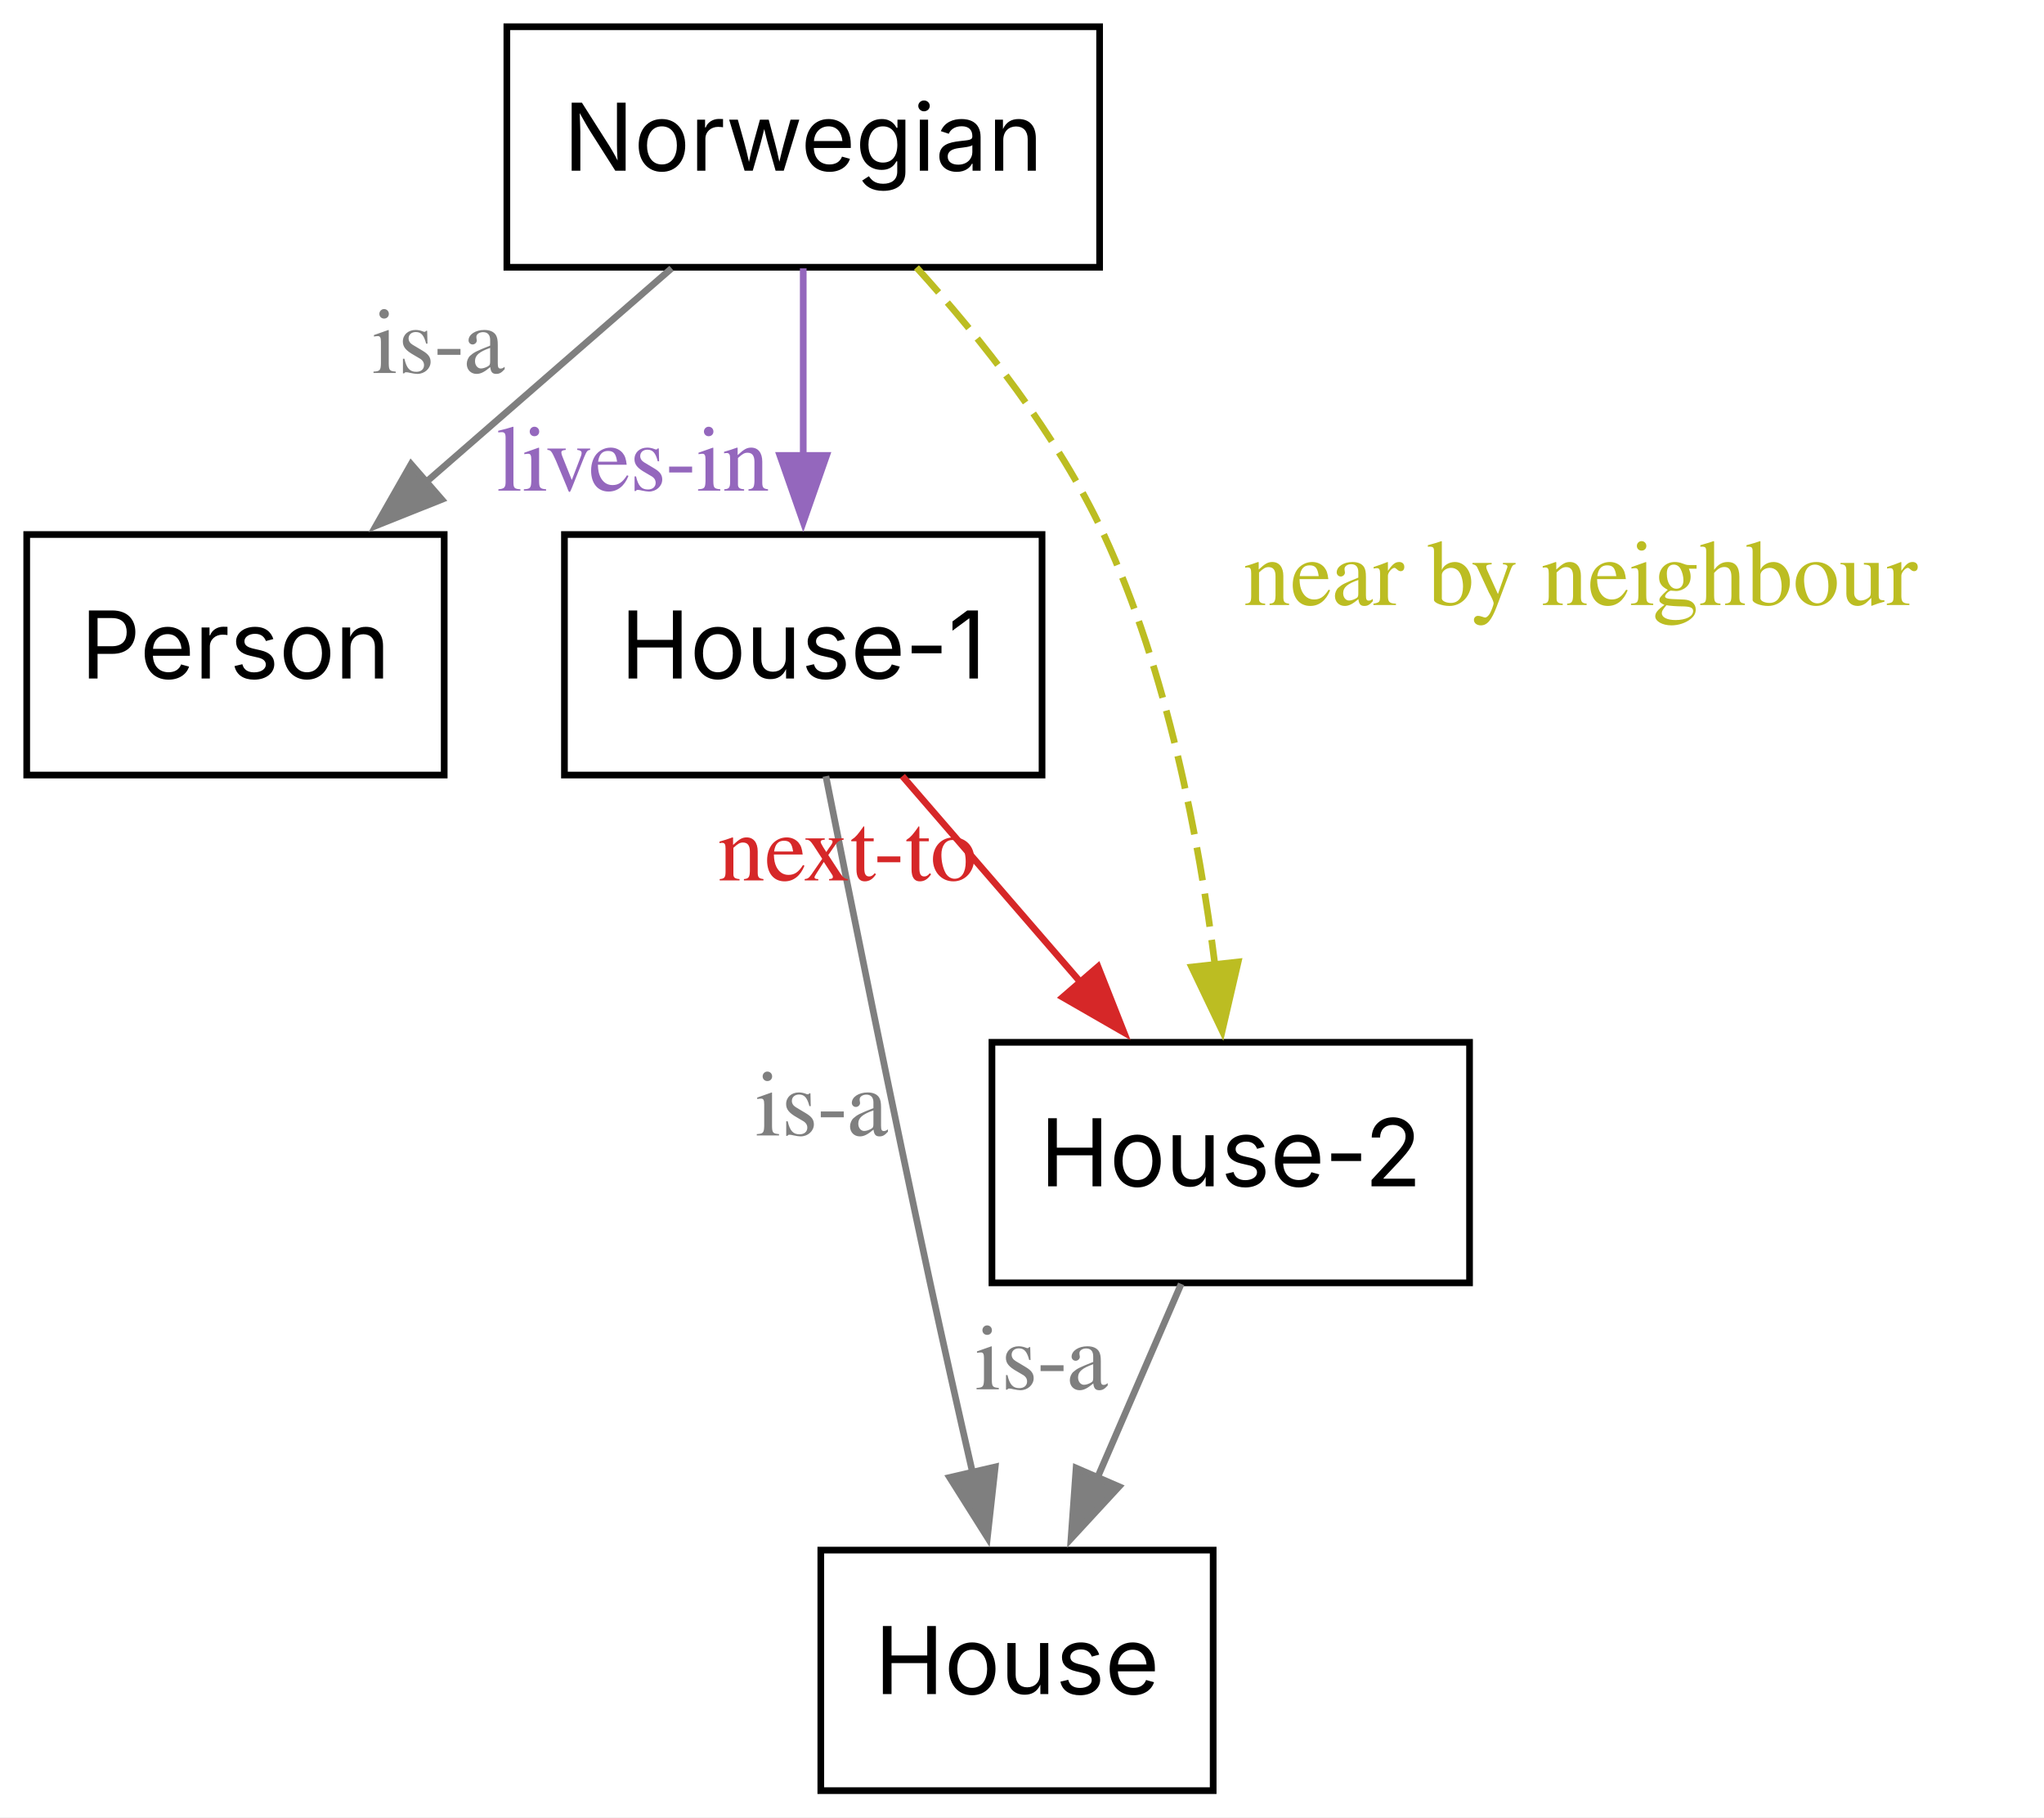
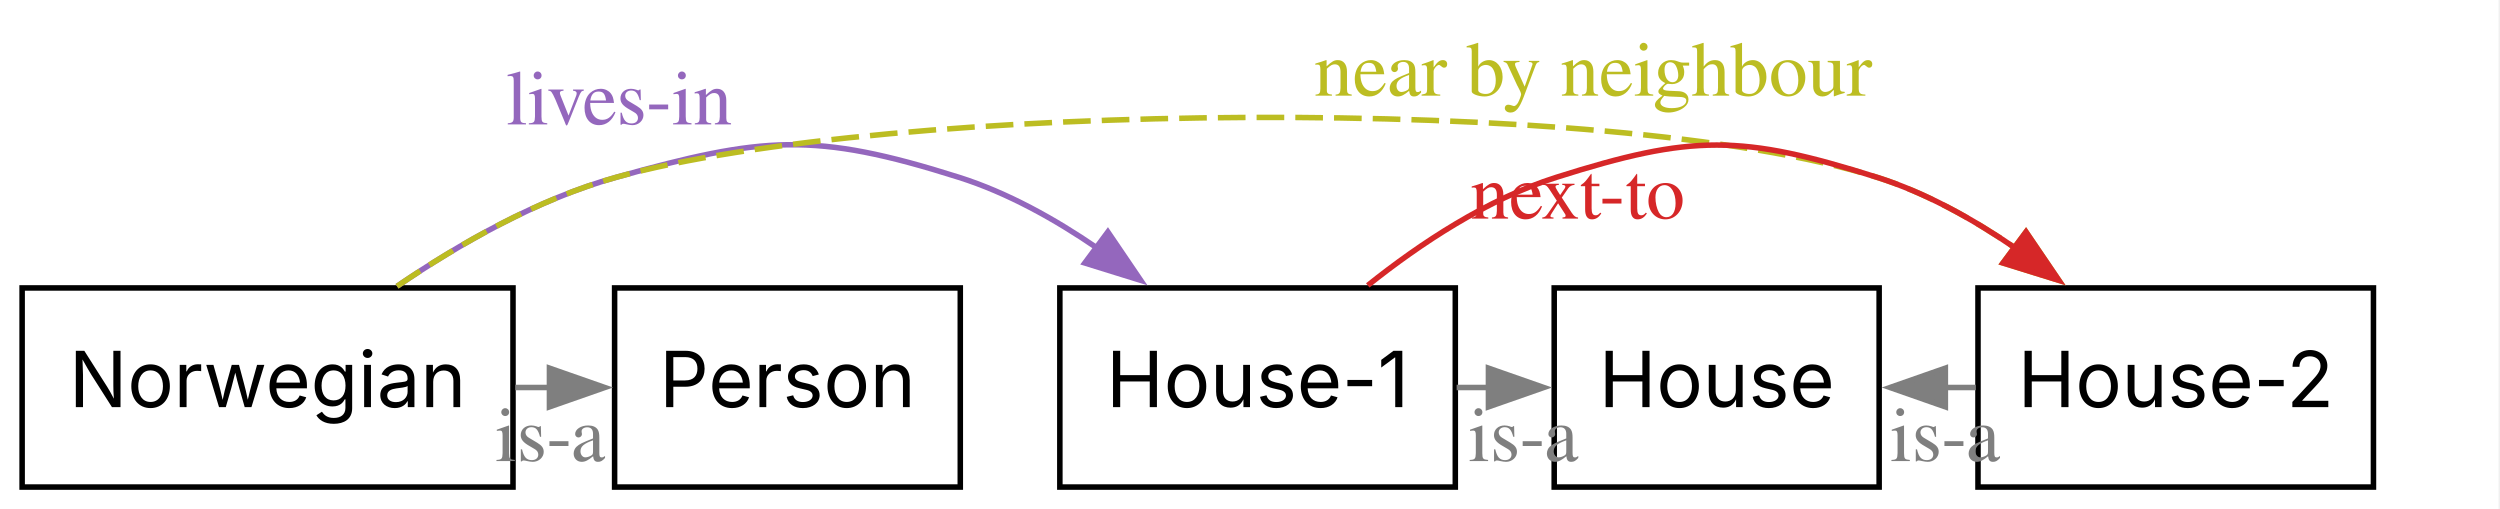
- <svg xmlns="http://www.w3.org/2000/svg" width="306pt" height="272pt" viewBox="0.00 0.00 306.00 272.00">
-   <g id="graph0" class="graph" transform="scale(1 1) rotate(0) translate(4 268)">
-     <polygon fill="white" stroke="none" points="-4,4 -4,-268 302.26,-268 302.26,4 -4,4" />
+ <svg xmlns="http://www.w3.org/2000/svg" width="452pt" height="92pt" viewBox="0.00 0.00 452.00 92.00">
+   <g id="graph0" class="graph" transform="scale(1 1) rotate(0) translate(4 88.06)">
+     <polygon fill="white" stroke="none" points="-4,4 -4,-88.06 447.74,-88.06 447.74,4 -4,4" />
    <g id="node1" class="node">
-       <polygon fill="none" stroke="black" points="160.62,-264 71.88,-264 71.88,-228 160.62,-228 160.62,-264" />
-       <text xml:space="preserve" text-anchor="middle" x="116.25" y="-242.45" font-family="Inter" font-size="14.00">Norwegian</text>
+       <polygon fill="none" stroke="black" points="88.75,-36 0,-36 0,0 88.75,0 88.75,-36" />
+       <text xml:space="preserve" text-anchor="middle" x="44.38" y="-14.45" font-family="Inter" font-size="14.00">Norwegian</text>
    </g>
    <g id="node2" class="node">
-       <polygon fill="none" stroke="black" points="62.5,-188 0,-188 0,-152 62.5,-152 62.5,-188" />
-       <text xml:space="preserve" text-anchor="middle" x="31.25" y="-166.45" font-family="Inter" font-size="14.00">Person</text>
+       <polygon fill="none" stroke="black" points="169.62,-36 107.12,-36 107.12,0 169.62,0 169.62,-36" />
+       <text xml:space="preserve" text-anchor="middle" x="138.38" y="-14.45" font-family="Inter" font-size="14.00">Person</text>
    </g>
    <g id="edge1" class="edge">
-       <path fill="none" stroke="#7f7f7f" d="M96.54,-227.84C85.56,-218.29 71.72,-206.23 59.6,-195.68" />
-       <polygon fill="#7f7f7f" stroke="#7f7f7f" points="62.13,-193.25 52.29,-189.32 57.54,-198.53 62.13,-193.25" />
-       <text xml:space="preserve" text-anchor="middle" x="61.64" y="-212.18" font-family="Times,serif" font-size="14.00" fill="#7f7f7f">is-a</text>
+       <path fill="none" stroke="#7f7f7f" d="M89.17,-18C91.29,-18 93.41,-18 95.53,-18" />
+       <polygon fill="#7f7f7f" stroke="#7f7f7f" points="95.34,-21.5 105.34,-18 95.34,-14.5 95.34,-21.5" />
+       <text xml:space="preserve" text-anchor="middle" x="95.48" y="-4.7" font-family="Times,serif" font-size="14.00" fill="#7f7f7f">is-a</text>
    </g>
    <g id="node3" class="node">
-       <polygon fill="none" stroke="black" points="152,-188 80.5,-188 80.5,-152 152,-152 152,-188" />
-       <text xml:space="preserve" text-anchor="middle" x="116.25" y="-166.45" font-family="Inter" font-size="14.00">House-1</text>
+       <polygon fill="none" stroke="black" points="259.12,-36 187.62,-36 187.62,0 259.12,0 259.12,-36" />
+       <text xml:space="preserve" text-anchor="middle" x="223.38" y="-14.45" font-family="Inter" font-size="14.00">House-1</text>
    </g>
    <g id="edge4" class="edge">
-       <path fill="none" stroke="#9467bd" d="M116.25,-227.84C116.25,-219.49 116.25,-209.23 116.25,-199.74" />
-       <polygon fill="#9467bd" stroke="#9467bd" points="119.75,-199.84 116.25,-189.84 112.75,-199.84 119.75,-199.84" />
-       <text xml:space="preserve" text-anchor="middle" x="90.75" y="-194.57" font-family="Times,serif" font-size="14.00" fill="#9467bd">lives-in</text>
+       <path fill="none" stroke="#9467bd" d="M67.78,-36.3C79.07,-43.99 93.22,-52.06 107.38,-56 133.92,-63.39 143.1,-64.32 169.38,-56 178.14,-53.23 186.7,-48.46 194.34,-43.23" />
+       <polygon fill="#9467bd" stroke="#9467bd" points="196.3,-46.13 202.25,-37.37 192.13,-40.51 196.3,-46.13" />
+       <text xml:space="preserve" text-anchor="middle" x="107.94" y="-65.57" font-family="Times,serif" font-size="14.00" fill="#9467bd">lives-in</text>
    </g>
    <g id="node5" class="node">
-       <polygon fill="none" stroke="black" points="216,-112 144.5,-112 144.5,-76 216,-76 216,-112" />
-       <text xml:space="preserve" text-anchor="middle" x="180.25" y="-90.45" font-family="Inter" font-size="14.00">House-2</text>
+       <polygon fill="none" stroke="black" points="425.12,-36 353.62,-36 353.62,0 425.12,0 425.12,-36" />
+       <text xml:space="preserve" text-anchor="middle" x="389.38" y="-14.45" font-family="Inter" font-size="14.00">House-2</text>
    </g>
    <g id="edge6" class="edge">
-       <path fill="none" stroke="#bcbd22" stroke-dasharray="5,2" d="M133.2,-227.97C142.85,-217.33 154.34,-202.86 161.25,-188 170.75,-167.55 175.52,-142.4 177.91,-123.41" />
-       <polygon fill="#bcbd22" stroke="#bcbd22" points="181.36,-124.03 178.97,-113.71 174.4,-123.27 181.36,-124.03" />
-       <text xml:space="preserve" text-anchor="middle" x="232.63" y="-177.45" font-family="Times,serif" font-size="14.00" fill="#bcbd22">near by neighbour</text>
+       <path fill="none" stroke="#bcbd22" stroke-dasharray="5,2" d="M67.78,-36.3C79.07,-43.99 93.22,-52.06 107.38,-56 156.19,-69.58 287.07,-71.29 335.38,-56 344.14,-53.23 352.7,-48.46 360.34,-43.23" />
+       <polygon fill="#bcbd22" stroke="#bcbd22" points="362.3,-46.13 368.25,-37.37 358.13,-40.51 362.3,-46.13" />
+       <text xml:space="preserve" text-anchor="middle" x="284.04" y="-70.76" font-family="Times,serif" font-size="14.00" fill="#bcbd22">near by neighbour</text>
    </g>
    <g id="node4" class="node">
-       <polygon fill="none" stroke="black" points="177.62,-36 118.88,-36 118.88,0 177.62,0 177.62,-36" />
-       <text xml:space="preserve" text-anchor="middle" x="148.25" y="-14.45" font-family="Inter" font-size="14.00">House</text>
+       <polygon fill="none" stroke="black" points="335.75,-36 277,-36 277,0 335.75,0 335.75,-36" />
+       <text xml:space="preserve" text-anchor="middle" x="306.38" y="-14.45" font-family="Inter" font-size="14.00">House</text>
    </g>
    <g id="edge2" class="edge">
-       <path fill="none" stroke="#7f7f7f" d="M119.64,-151.83C123.35,-133.15 129.54,-102.42 135.25,-76 137.25,-66.76 139.51,-56.69 141.59,-47.63" />
-       <polygon fill="#7f7f7f" stroke="#7f7f7f" points="144.99,-48.45 143.82,-37.91 138.17,-46.87 144.99,-48.45" />
-       <text xml:space="preserve" text-anchor="middle" x="119.02" y="-98.06" font-family="Times,serif" font-size="14.00" fill="#7f7f7f">is-a</text>
+       <path fill="none" stroke="#7f7f7f" d="M259.36,-18C261.34,-18 263.32,-18 265.3,-18" />
+       <polygon fill="#7f7f7f" stroke="#7f7f7f" points="265.11,-21.5 275.11,-18 265.11,-14.5 265.11,-21.5" />
+       <text xml:space="preserve" text-anchor="middle" x="271.44" y="-4.7" font-family="Times,serif" font-size="14.00" fill="#7f7f7f">is-a</text>
    </g>
    <g id="edge5" class="edge">
-       <path fill="none" stroke="#d62728" d="M131.09,-151.84C139.03,-142.66 148.97,-131.16 157.83,-120.92" />
-       <polygon fill="#d62728" stroke="#d62728" points="160.38,-123.32 164.27,-113.47 155.09,-118.75 160.38,-123.32" />
-       <text xml:space="preserve" text-anchor="middle" x="122.88" y="-136.23" font-family="Times,serif" font-size="14.00" fill="#d62728">next-to</text>
+       <path fill="none" stroke="#d62728" d="M243.29,-36.46C252.84,-44.09 264.92,-52.06 277.38,-56 301.95,-63.78 310.8,-63.78 335.38,-56 344.14,-53.23 352.7,-48.46 360.34,-43.23" />
+       <polygon fill="#d62728" stroke="#d62728" points="362.3,-46.13 368.25,-37.37 358.13,-40.51 362.3,-46.13" />
+       <text xml:space="preserve" text-anchor="middle" x="281.25" y="-48.54" font-family="Times,serif" font-size="14.00" fill="#d62728">next-to</text>
    </g>
    <g id="edge3" class="edge">
-       <path fill="none" stroke="#7f7f7f" d="M172.83,-75.84C169.1,-67.21 164.49,-56.55 160.27,-46.79" />
-       <polygon fill="#7f7f7f" stroke="#7f7f7f" points="163.52,-45.5 156.34,-37.72 157.1,-48.28 163.52,-45.5" />
-       <text xml:space="preserve" text-anchor="middle" x="151.92" y="-60.07" font-family="Times,serif" font-size="14.00" fill="#7f7f7f">is-a</text>
+       <path fill="none" stroke="#7f7f7f" d="M353.23,-18C351.37,-18 349.51,-18 347.65,-18" />
+       <polygon fill="#7f7f7f" stroke="#7f7f7f" points="347.72,-14.5 337.72,-18 347.72,-21.5 347.72,-14.5" />
+       <text xml:space="preserve" text-anchor="middle" x="347.69" y="-4.7" font-family="Times,serif" font-size="14.00" fill="#7f7f7f">is-a</text>
    </g>
  </g>
</svg>
